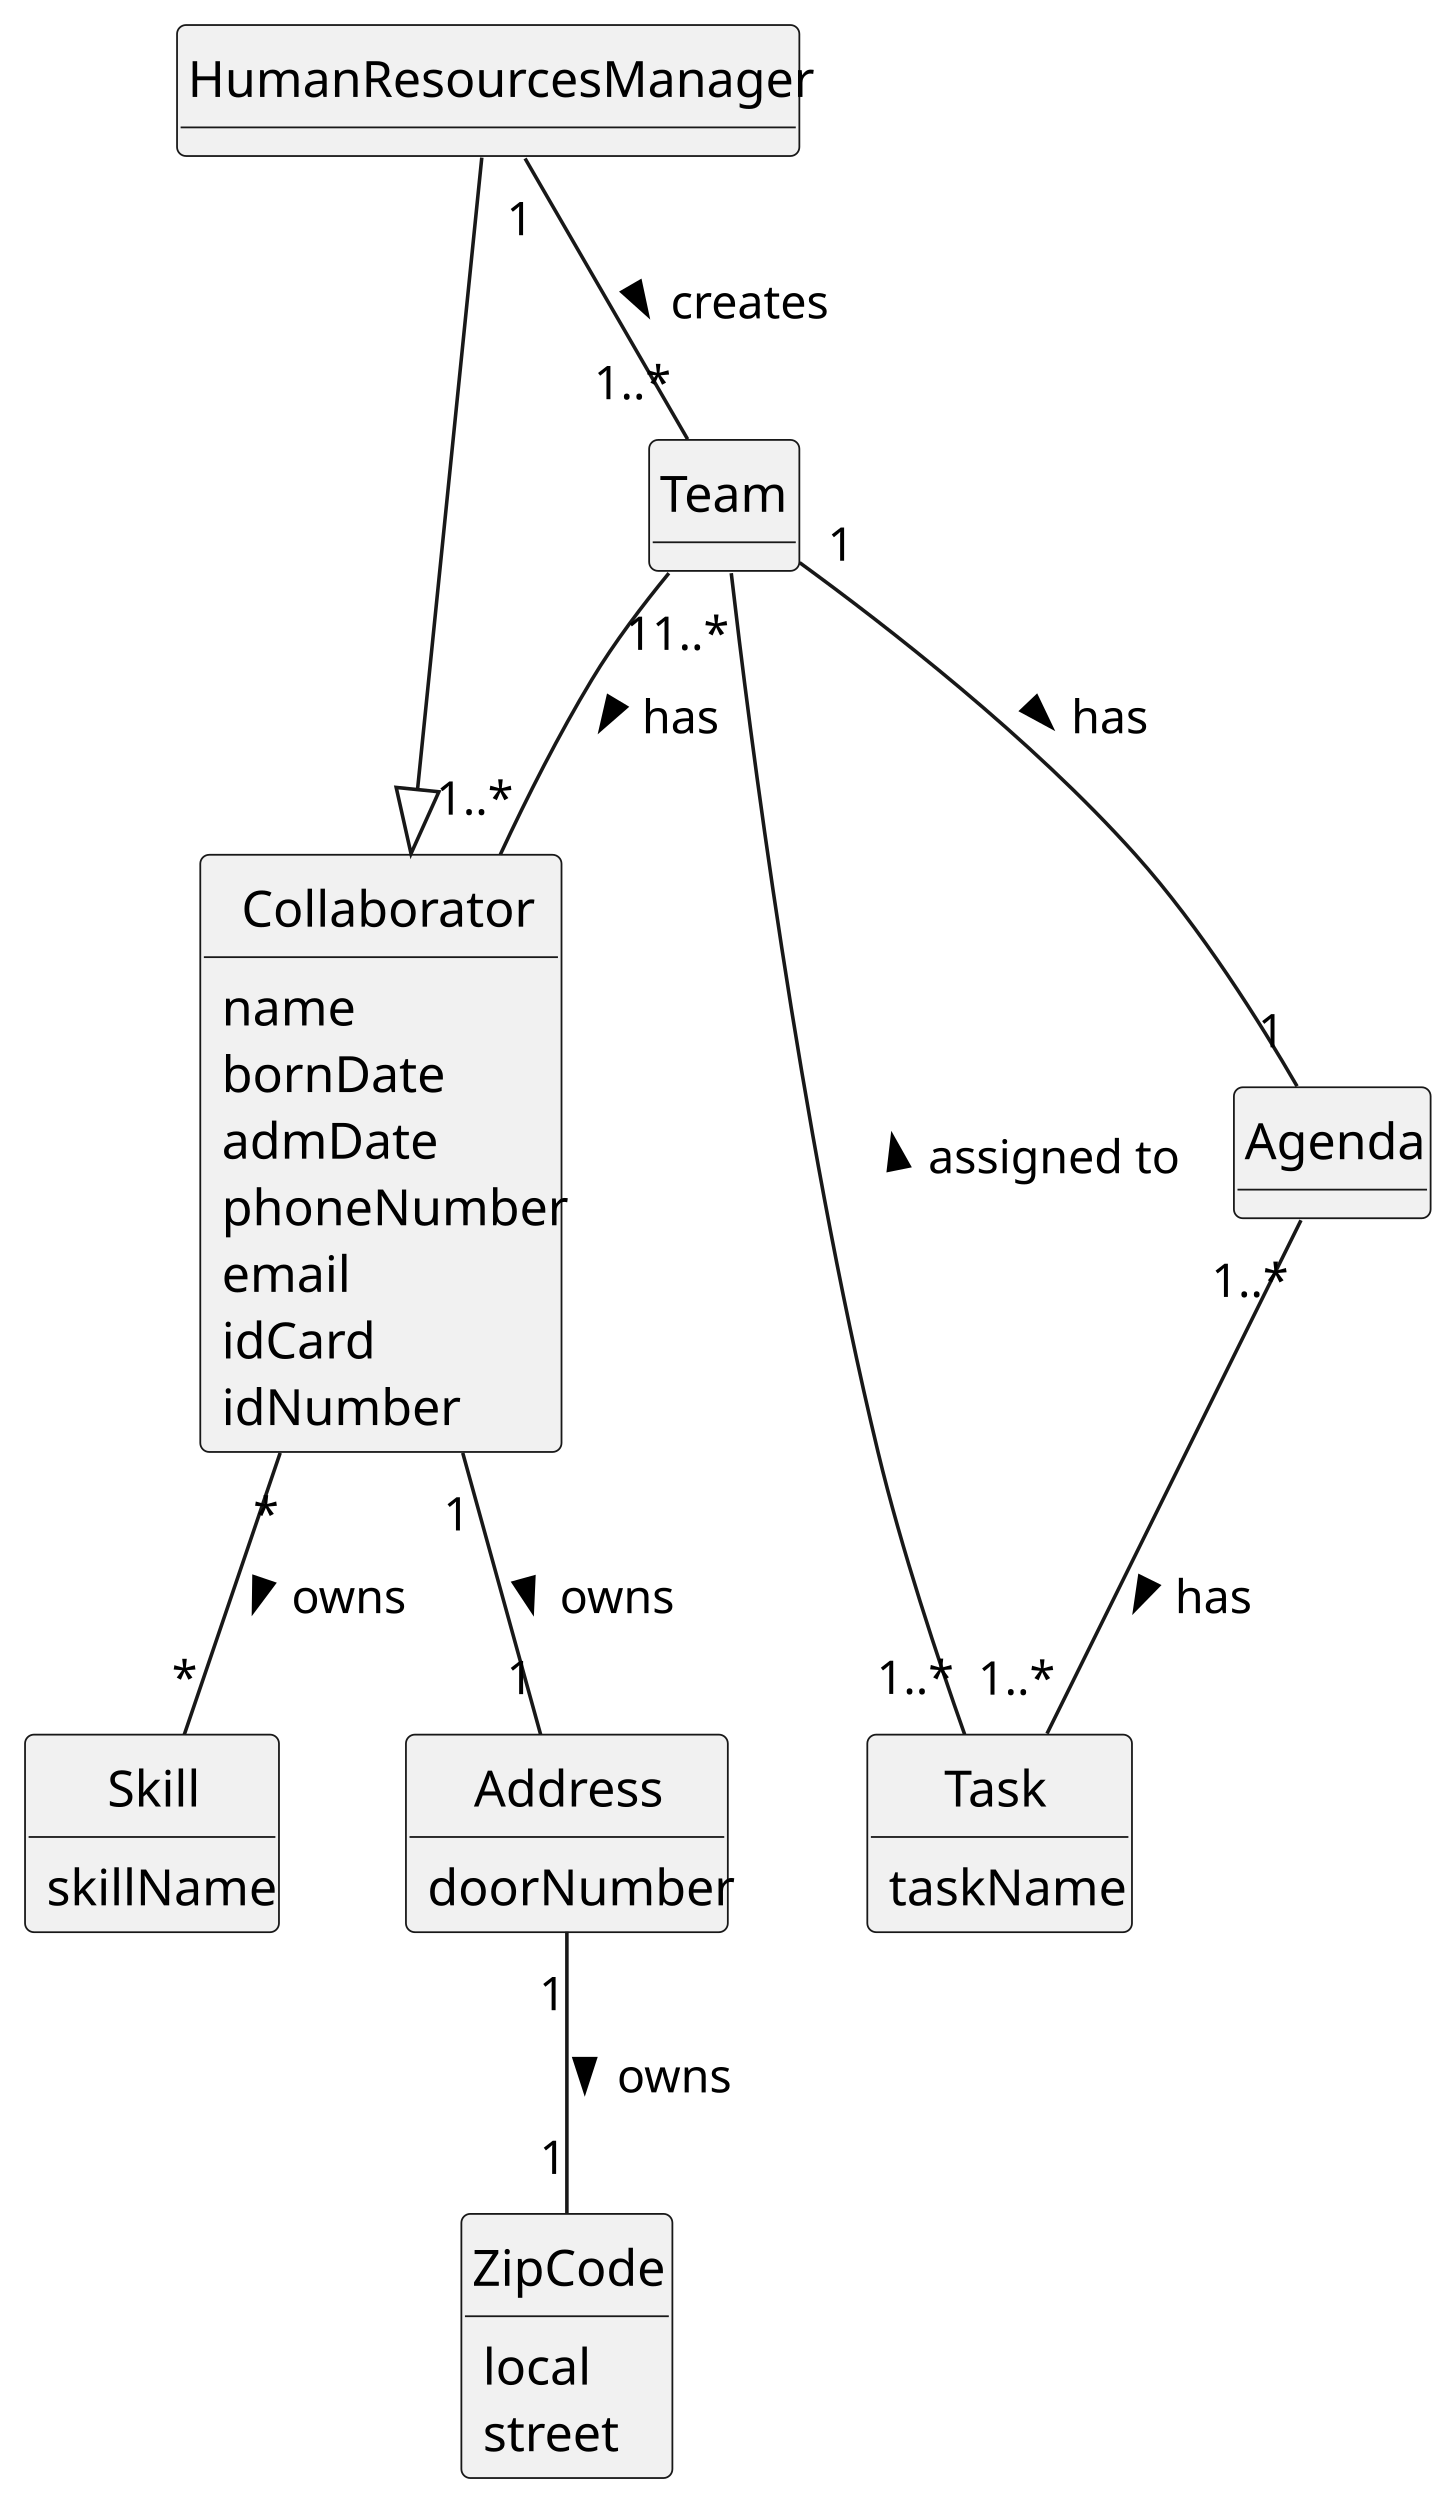
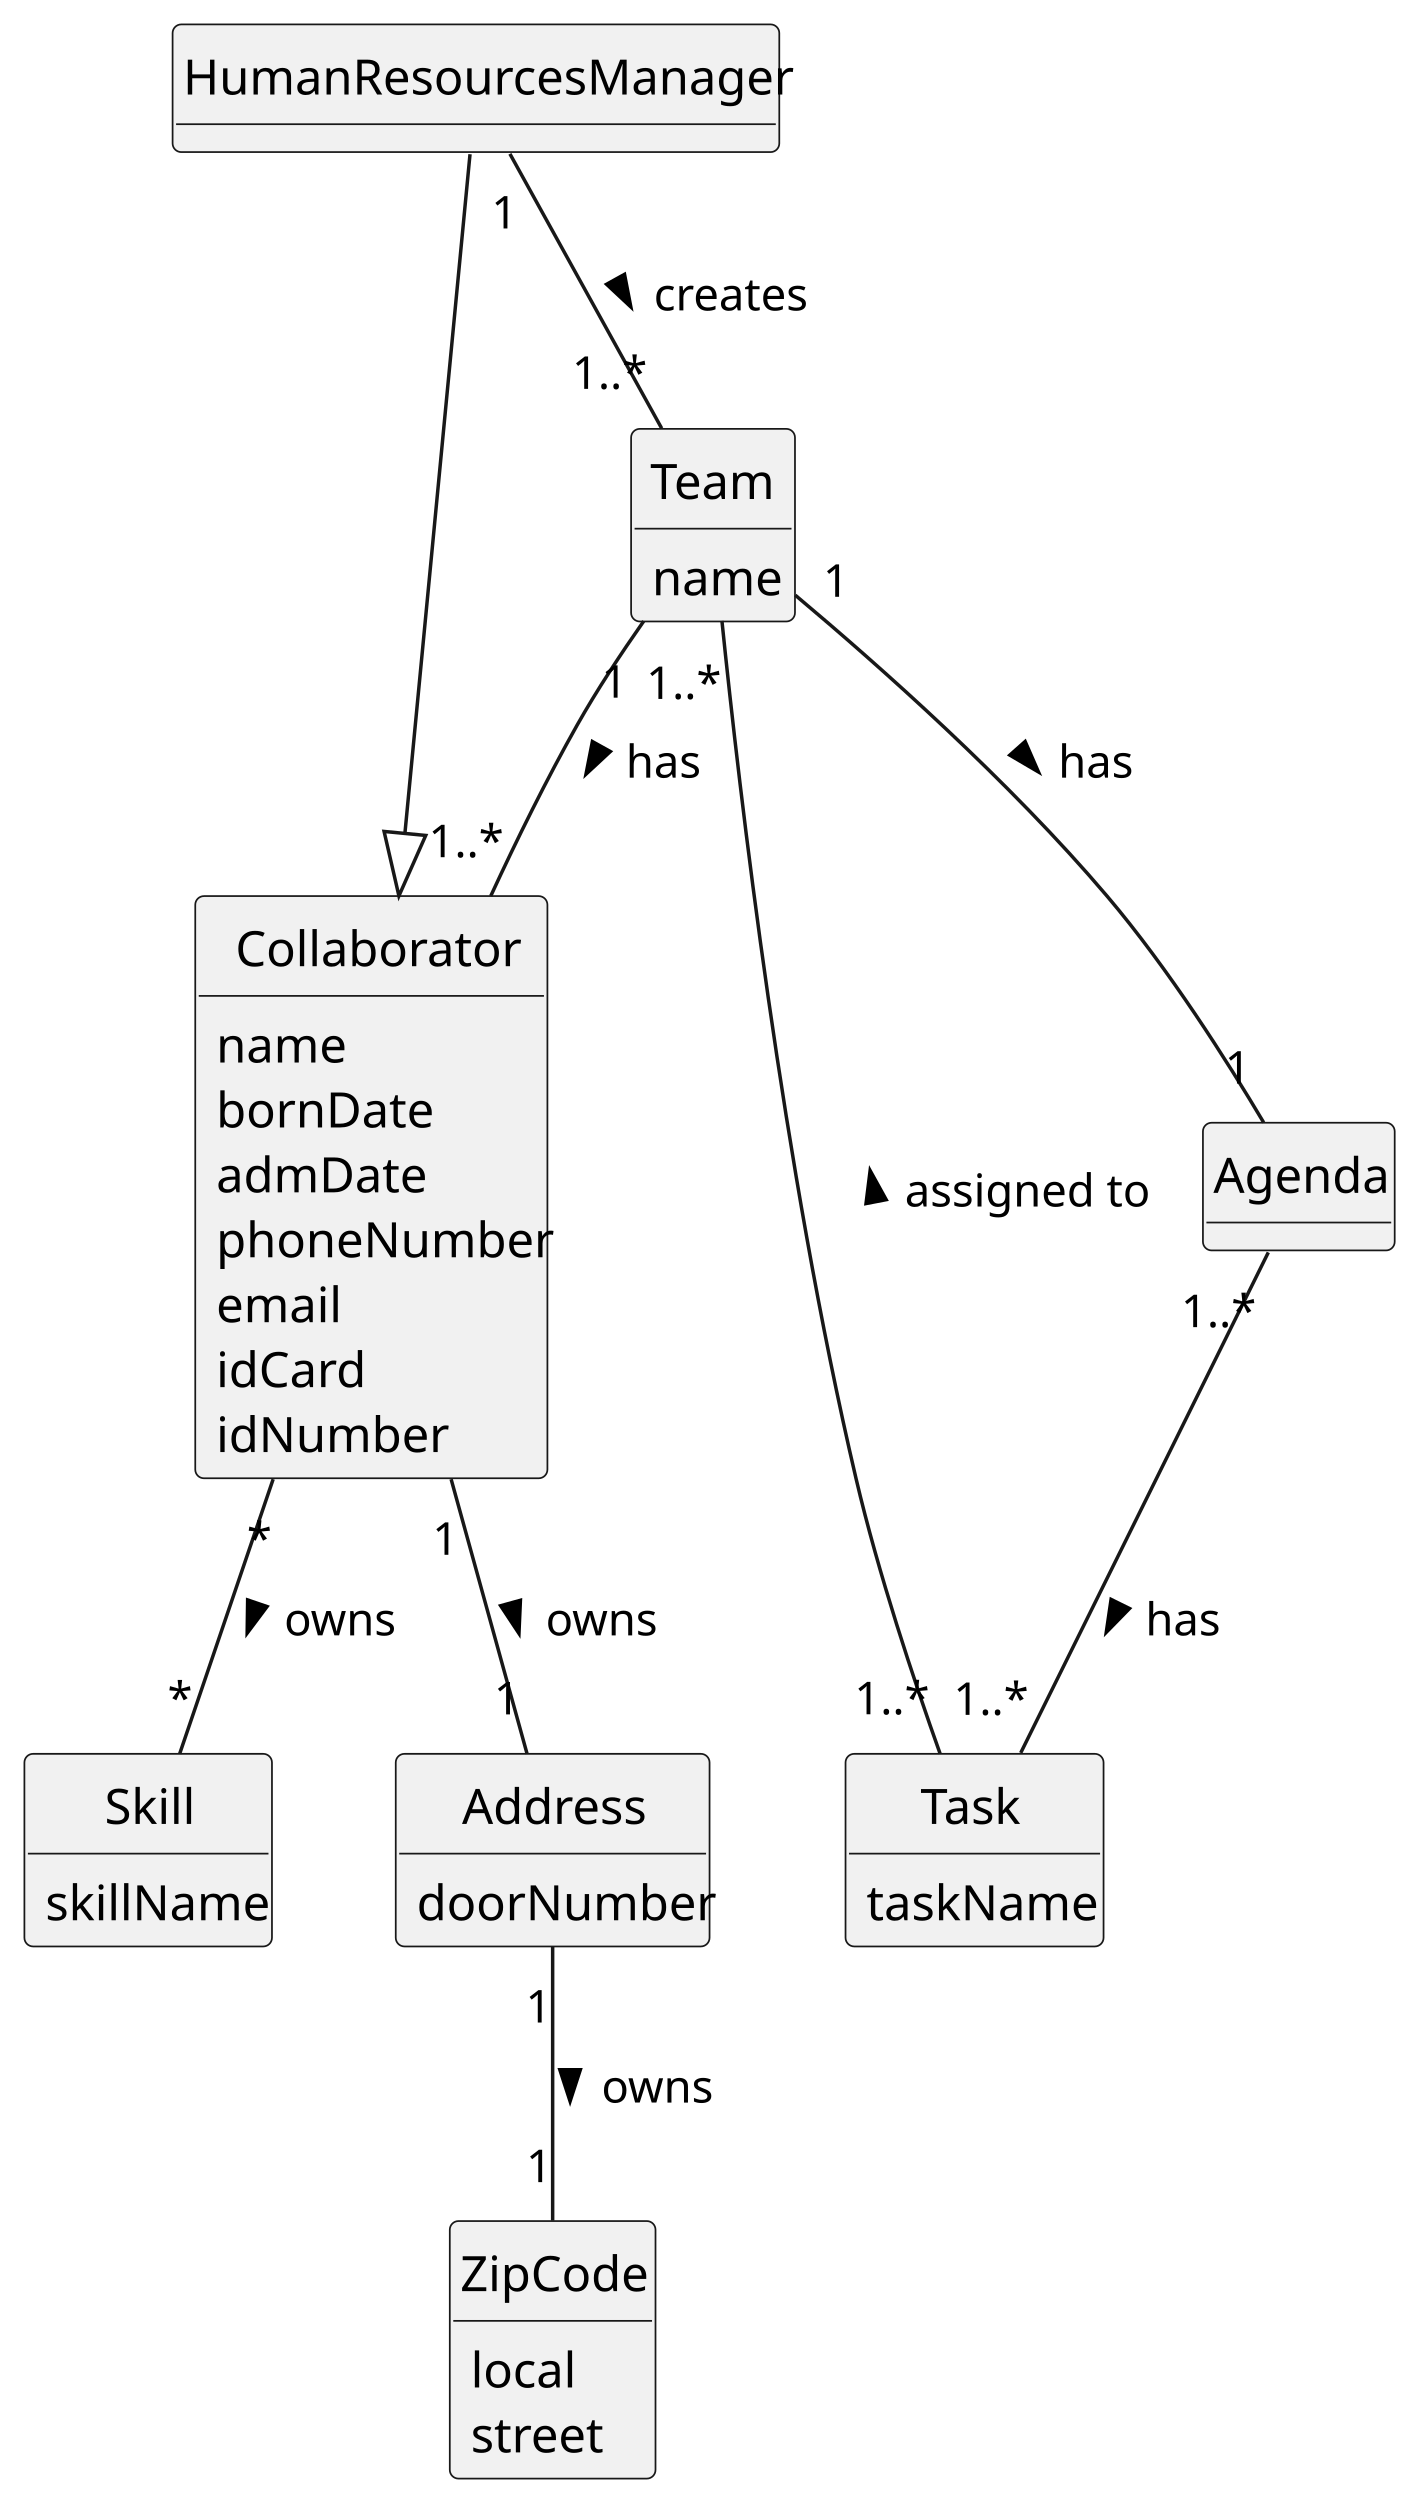
- <svg xmlns="http://www.w3.org/2000/svg" contentStyleType="text/css" height="699px" preserveAspectRatio="none" style="width:407px;height:699px;background:#FFFFFF;" version="1.1" viewBox="0 0 407 699" width="407px" zoomAndPan="magnify">
+ <svg xmlns="http://www.w3.org/2000/svg" contentStyleType="text/css" height="717px" preserveAspectRatio="none" style="width:407px;height:717px;background:#FFFFFF;" version="1.1" viewBox="0 0 407 717" width="407px" zoomAndPan="magnify">
  <defs />
  <g>
    <g id="elem_HumanResourcesManager">
      <rect codeLine="11" fill="#F1F1F1" height="36.621" id="HumanResourcesManager" rx="2.5" ry="2.5" style="stroke:#181818;stroke-width:0.5;" width="174" x="49.5" y="7" />
      <text fill="#000000" font-family="sans-serif" font-size="14" lengthAdjust="spacing" textLength="168" x="52.5" y="27.107">HumanResourcesManager</text>
      <line style="stroke:#181818;stroke-width:0.5;" x1="50.5" x2="222.5" y1="35.621" y2="35.621" />
    </g>
    <g id="elem_Skill">
-       <rect codeLine="13" fill="#F1F1F1" height="55.242" id="Skill" rx="2.5" ry="2.5" style="stroke:#181818;stroke-width:0.5;" width="71" x="7" y="485" />
-       <text fill="#000000" font-family="sans-serif" font-size="14" lengthAdjust="spacing" textLength="25" x="30" y="505.107">Skill</text>
-       <line style="stroke:#181818;stroke-width:0.5;" x1="8" x2="77" y1="513.621" y2="513.621" />
-       <text fill="#000000" font-family="sans-serif" font-size="14" lengthAdjust="spacing" textLength="59" x="13" y="532.729">skillName</text>
+       <rect codeLine="13" fill="#F1F1F1" height="55.242" id="Skill" rx="2.5" ry="2.5" style="stroke:#181818;stroke-width:0.5;" width="71" x="7" y="503" />
+       <text fill="#000000" font-family="sans-serif" font-size="14" lengthAdjust="spacing" textLength="25" x="30" y="523.107">Skill</text>
+       <line style="stroke:#181818;stroke-width:0.5;" x1="8" x2="77" y1="531.621" y2="531.621" />
+       <text fill="#000000" font-family="sans-serif" font-size="14" lengthAdjust="spacing" textLength="59" x="13" y="550.729">skillName</text>
    </g>
    <g id="elem_Task">
-       <rect codeLine="17" fill="#F1F1F1" height="55.242" id="Task" rx="2.5" ry="2.5" style="stroke:#181818;stroke-width:0.5;" width="74" x="242.5" y="485" />
-       <text fill="#000000" font-family="sans-serif" font-size="14" lengthAdjust="spacing" textLength="31" x="264" y="505.107">Task</text>
-       <line style="stroke:#181818;stroke-width:0.5;" x1="243.5" x2="315.5" y1="513.621" y2="513.621" />
-       <text fill="#000000" font-family="sans-serif" font-size="14" lengthAdjust="spacing" textLength="62" x="248.5" y="532.729">taskName</text>
+       <rect codeLine="17" fill="#F1F1F1" height="55.242" id="Task" rx="2.5" ry="2.5" style="stroke:#181818;stroke-width:0.5;" width="74" x="242.5" y="503" />
+       <text fill="#000000" font-family="sans-serif" font-size="14" lengthAdjust="spacing" textLength="31" x="264" y="523.107">Task</text>
+       <line style="stroke:#181818;stroke-width:0.5;" x1="243.5" x2="315.5" y1="531.621" y2="531.621" />
+       <text fill="#000000" font-family="sans-serif" font-size="14" lengthAdjust="spacing" textLength="62" x="248.5" y="550.729">taskName</text>
    </g>
    <g id="elem_Collaborator">
-       <rect codeLine="21" fill="#F1F1F1" height="166.969" id="Collaborator" rx="2.5" ry="2.5" style="stroke:#181818;stroke-width:0.5;" width="101" x="56" y="239" />
-       <text fill="#000000" font-family="sans-serif" font-size="14" lengthAdjust="spacing" textLength="78" x="67.5" y="259.107">Collaborator</text>
-       <line style="stroke:#181818;stroke-width:0.5;" x1="57" x2="156" y1="267.621" y2="267.621" />
-       <text fill="#000000" font-family="sans-serif" font-size="14" lengthAdjust="spacing" textLength="35" x="62" y="286.728">name</text>
-       <text fill="#000000" font-family="sans-serif" font-size="14" lengthAdjust="spacing" textLength="59" x="62" y="305.35">bornDate</text>
-       <text fill="#000000" font-family="sans-serif" font-size="14" lengthAdjust="spacing" textLength="57" x="62" y="323.971">admDate</text>
-       <text fill="#000000" font-family="sans-serif" font-size="14" lengthAdjust="spacing" textLength="89" x="62" y="342.592">phoneNumber</text>
-       <text fill="#000000" font-family="sans-serif" font-size="14" lengthAdjust="spacing" textLength="33" x="62" y="361.213">email</text>
-       <text fill="#000000" font-family="sans-serif" font-size="14" lengthAdjust="spacing" textLength="42" x="62" y="379.834">idCard</text>
-       <text fill="#000000" font-family="sans-serif" font-size="14" lengthAdjust="spacing" textLength="60" x="62" y="398.455">idNumber</text>
+       <rect codeLine="21" fill="#F1F1F1" height="166.969" id="Collaborator" rx="2.5" ry="2.5" style="stroke:#181818;stroke-width:0.5;" width="101" x="56" y="257" />
+       <text fill="#000000" font-family="sans-serif" font-size="14" lengthAdjust="spacing" textLength="78" x="67.5" y="277.107">Collaborator</text>
+       <line style="stroke:#181818;stroke-width:0.5;" x1="57" x2="156" y1="285.621" y2="285.621" />
+       <text fill="#000000" font-family="sans-serif" font-size="14" lengthAdjust="spacing" textLength="35" x="62" y="304.728">name</text>
+       <text fill="#000000" font-family="sans-serif" font-size="14" lengthAdjust="spacing" textLength="59" x="62" y="323.35">bornDate</text>
+       <text fill="#000000" font-family="sans-serif" font-size="14" lengthAdjust="spacing" textLength="57" x="62" y="341.971">admDate</text>
+       <text fill="#000000" font-family="sans-serif" font-size="14" lengthAdjust="spacing" textLength="89" x="62" y="360.592">phoneNumber</text>
+       <text fill="#000000" font-family="sans-serif" font-size="14" lengthAdjust="spacing" textLength="33" x="62" y="379.213">email</text>
+       <text fill="#000000" font-family="sans-serif" font-size="14" lengthAdjust="spacing" textLength="42" x="62" y="397.834">idCard</text>
+       <text fill="#000000" font-family="sans-serif" font-size="14" lengthAdjust="spacing" textLength="60" x="62" y="416.455">idNumber</text>
    </g>
    <g id="elem_Address">
-       <rect codeLine="31" fill="#F1F1F1" height="55.242" id="Address" rx="2.5" ry="2.5" style="stroke:#181818;stroke-width:0.5;" width="90" x="113.5" y="485" />
-       <text fill="#000000" font-family="sans-serif" font-size="14" lengthAdjust="spacing" textLength="52" x="132.5" y="505.107">Address</text>
-       <line style="stroke:#181818;stroke-width:0.5;" x1="114.5" x2="202.5" y1="513.621" y2="513.621" />
-       <text fill="#000000" font-family="sans-serif" font-size="14" lengthAdjust="spacing" textLength="78" x="119.5" y="532.729">doorNumber</text>
+       <rect codeLine="31" fill="#F1F1F1" height="55.242" id="Address" rx="2.5" ry="2.5" style="stroke:#181818;stroke-width:0.5;" width="90" x="113.5" y="503" />
+       <text fill="#000000" font-family="sans-serif" font-size="14" lengthAdjust="spacing" textLength="52" x="132.5" y="523.107">Address</text>
+       <line style="stroke:#181818;stroke-width:0.5;" x1="114.5" x2="202.5" y1="531.621" y2="531.621" />
+       <text fill="#000000" font-family="sans-serif" font-size="14" lengthAdjust="spacing" textLength="78" x="119.5" y="550.729">doorNumber</text>
    </g>
    <g id="elem_ZipCode">
-       <rect codeLine="35" fill="#F1F1F1" height="73.863" id="ZipCode" rx="2.5" ry="2.5" style="stroke:#181818;stroke-width:0.5;" width="59" x="129" y="619" />
-       <text fill="#000000" font-family="sans-serif" font-size="14" lengthAdjust="spacing" textLength="53" x="132" y="639.107">ZipCode</text>
-       <line style="stroke:#181818;stroke-width:0.5;" x1="130" x2="187" y1="647.621" y2="647.621" />
-       <text fill="#000000" font-family="sans-serif" font-size="14" lengthAdjust="spacing" textLength="29" x="135" y="666.729">local</text>
-       <text fill="#000000" font-family="sans-serif" font-size="14" lengthAdjust="spacing" textLength="36" x="135" y="685.35">street</text>
+       <rect codeLine="35" fill="#F1F1F1" height="73.863" id="ZipCode" rx="2.5" ry="2.5" style="stroke:#181818;stroke-width:0.5;" width="59" x="129" y="637" />
+       <text fill="#000000" font-family="sans-serif" font-size="14" lengthAdjust="spacing" textLength="53" x="132" y="657.107">ZipCode</text>
+       <line style="stroke:#181818;stroke-width:0.5;" x1="130" x2="187" y1="665.621" y2="665.621" />
+       <text fill="#000000" font-family="sans-serif" font-size="14" lengthAdjust="spacing" textLength="29" x="135" y="684.729">local</text>
+       <text fill="#000000" font-family="sans-serif" font-size="14" lengthAdjust="spacing" textLength="36" x="135" y="703.35">street</text>
    </g>
    <g id="elem_Team">
-       <rect codeLine="40" fill="#F1F1F1" height="36.621" id="Team" rx="2.5" ry="2.5" style="stroke:#181818;stroke-width:0.5;" width="42" x="181.5" y="123" />
-       <text fill="#000000" font-family="sans-serif" font-size="14" lengthAdjust="spacing" textLength="36" x="184.5" y="143.107">Team</text>
-       <line style="stroke:#181818;stroke-width:0.5;" x1="182.5" x2="222.5" y1="151.621" y2="151.621" />
+       <rect codeLine="40" fill="#F1F1F1" height="55.242" id="Team" rx="2.5" ry="2.5" style="stroke:#181818;stroke-width:0.5;" width="47" x="181" y="123" />
+       <text fill="#000000" font-family="sans-serif" font-size="14" lengthAdjust="spacing" textLength="36" x="186.5" y="143.107">Team</text>
+       <line style="stroke:#181818;stroke-width:0.5;" x1="182" x2="227" y1="151.621" y2="151.621" />
+       <text fill="#000000" font-family="sans-serif" font-size="14" lengthAdjust="spacing" textLength="35" x="187" y="170.728">name</text>
    </g>
    <g id="elem_Agenda">
-       <rect fill="#F1F1F1" height="36.621" id="Agenda" rx="2.5" ry="2.5" style="stroke:#181818;stroke-width:0.5;" width="55" x="345" y="304" />
-       <text fill="#000000" font-family="sans-serif" font-size="14" lengthAdjust="spacing" textLength="49" x="348" y="324.107">Agenda</text>
-       <line style="stroke:#181818;stroke-width:0.5;" x1="346" x2="399" y1="332.621" y2="332.621" />
+       <rect fill="#F1F1F1" height="36.621" id="Agenda" rx="2.5" ry="2.5" style="stroke:#181818;stroke-width:0.5;" width="55" x="345" y="322" />
+       <text fill="#000000" font-family="sans-serif" font-size="14" lengthAdjust="spacing" textLength="49" x="348" y="342.107">Agenda</text>
+       <line style="stroke:#181818;stroke-width:0.5;" x1="346" x2="399" y1="350.621" y2="350.621" />
    </g>
    <g id="link_HumanResourcesManager_Collaborator">
-       <path codeLine="42" d="M134.71,44.07 C130.9,81.53 123.591,153.412 116.741,220.772 " fill="none" id="HumanResourcesManager-to-Collaborator" style="stroke:#181818;stroke-width:1.0;" />
-       <polygon fill="none" points="114.92,238.68,122.71,221.379,110.772,220.165,114.92,238.68" style="stroke:#181818;stroke-width:1.0;" />
+       <path codeLine="44" d="M134.8,44.23 C130.95,84.38 123.077,166.512 116.127,239.032 " fill="none" id="HumanResourcesManager-to-Collaborator" style="stroke:#181818;stroke-width:1.0;" />
+       <polygon fill="none" points="114.41,256.95,122.1,239.605,110.154,238.46,114.41,256.95" style="stroke:#181818;stroke-width:1.0;" />
    </g>
    <g id="link_HumanResourcesManager_Team">
-       <path codeLine="43" d="M146.81,44.31 C159.21,65.73 179.89,101.45 192.26,122.81 " fill="none" id="HumanResourcesManager-Team" style="stroke:#181818;stroke-width:1.0;" />
-       <polygon fill="#000000" points="181.005,87.973,179.017,78.672,173.93,81.617,181.005,87.973" style="stroke:#000000;stroke-width:1.0;" />
+       <path codeLine="45" d="M146.24,44.12 C157.63,64.72 176.58,99 189.77,122.85 " fill="none" id="HumanResourcesManager-Team" style="stroke:#181818;stroke-width:1.0;" />
+       <polygon fill="#000000" points="180.919,88.021,179.115,78.683,173.971,81.528,180.919,88.021" style="stroke:#000000;stroke-width:1.0;" />
      <text fill="#000000" font-family="sans-serif" font-size="13" lengthAdjust="spacing" textLength="43" x="187.5" y="89.028">creates</text>
-       <text fill="#000000" font-family="sans-serif" font-size="13" lengthAdjust="spacing" textLength="7" x="141.64" y="65.768">1</text>
-       <text fill="#000000" font-family="sans-serif" font-size="13" lengthAdjust="spacing" textLength="20" x="166.061" y="111.614">1..*</text>
+       <text fill="#000000" font-family="sans-serif" font-size="13" lengthAdjust="spacing" textLength="7" x="140.917" y="65.527">1</text>
+       <text fill="#000000" font-family="sans-serif" font-size="13" lengthAdjust="spacing" textLength="20" x="164.051" y="111.524">1..*</text>
    </g>
    <g id="link_Collaborator_Skill">
-       <path codeLine="44" d="M78.34,406.23 C68.68,434.6 58.55,464.37 51.53,484.98 " fill="none" id="Collaborator-Skill" style="stroke:#181818;stroke-width:1.0;" />
-       <polygon fill="#000000" points="70.889,450.379,76.586,442.763,71.022,440.869,70.889,450.379" style="stroke:#000000;stroke-width:1.0;" />
-       <text fill="#000000" font-family="sans-serif" font-size="13" lengthAdjust="spacing" textLength="30" x="81.5" y="451.028">owns</text>
-       <text fill="#000000" font-family="sans-serif" font-size="13" lengthAdjust="spacing" textLength="5" x="70.801" y="427.909">*</text>
-       <text fill="#000000" font-family="sans-serif" font-size="13" lengthAdjust="spacing" textLength="5" x="48.04" y="473.684">*</text>
+       <path codeLine="46" d="M78.34,424.23 C68.68,452.6 58.55,482.37 51.53,502.98 " fill="none" id="Collaborator-Skill" style="stroke:#181818;stroke-width:1.0;" />
+       <polygon fill="#000000" points="70.889,468.379,76.586,460.763,71.022,458.869,70.889,468.379" style="stroke:#000000;stroke-width:1.0;" />
+       <text fill="#000000" font-family="sans-serif" font-size="13" lengthAdjust="spacing" textLength="30" x="81.5" y="469.028">owns</text>
+       <text fill="#000000" font-family="sans-serif" font-size="13" lengthAdjust="spacing" textLength="5" x="70.801" y="445.909">*</text>
+       <text fill="#000000" font-family="sans-serif" font-size="13" lengthAdjust="spacing" textLength="5" x="48.04" y="491.684">*</text>
    </g>
    <g id="link_Collaborator_Address">
-       <path codeLine="45" d="M129.38,406.23 C137.23,434.6 145.46,464.37 151.16,484.98 " fill="none" id="Collaborator-Address" style="stroke:#181818;stroke-width:1.0;" />
-       <polygon fill="#000000" points="148.833,450.465,149.254,440.963,143.589,442.53,148.833,450.465" style="stroke:#000000;stroke-width:1.0;" />
-       <text fill="#000000" font-family="sans-serif" font-size="13" lengthAdjust="spacing" textLength="30" x="156.5" y="451.028">owns</text>
-       <text fill="#000000" font-family="sans-serif" font-size="13" lengthAdjust="spacing" textLength="7" x="123.985" y="427.909">1</text>
-       <text fill="#000000" font-family="sans-serif" font-size="13" lengthAdjust="spacing" textLength="7" x="141.653" y="473.684">1</text>
+       <path codeLine="47" d="M129.38,424.23 C137.23,452.6 145.46,482.37 151.16,502.98 " fill="none" id="Collaborator-Address" style="stroke:#181818;stroke-width:1.0;" />
+       <polygon fill="#000000" points="148.833,468.465,149.254,458.963,143.589,460.53,148.833,468.465" style="stroke:#000000;stroke-width:1.0;" />
+       <text fill="#000000" font-family="sans-serif" font-size="13" lengthAdjust="spacing" textLength="30" x="156.5" y="469.028">owns</text>
+       <text fill="#000000" font-family="sans-serif" font-size="13" lengthAdjust="spacing" textLength="7" x="123.985" y="445.909">1</text>
+       <text fill="#000000" font-family="sans-serif" font-size="13" lengthAdjust="spacing" textLength="7" x="141.653" y="491.684">1</text>
    </g>
    <g id="link_Address_ZipCode">
-       <path codeLine="46" d="M158.5,540.12 C158.5,562.37 158.5,594.33 158.5,618.89 " fill="none" id="Address-ZipCode" style="stroke:#181818;stroke-width:1.0;" />
-       <polygon fill="#000000" points="163.5,584.645,166.439,575.6,160.561,575.6,163.5,584.645" style="stroke:#000000;stroke-width:1.0;" />
-       <text fill="#000000" font-family="sans-serif" font-size="13" lengthAdjust="spacing" textLength="30" x="172.5" y="585.028">owns</text>
-       <text fill="#000000" font-family="sans-serif" font-size="13" lengthAdjust="spacing" textLength="7" x="150.734" y="562.055">1</text>
-       <text fill="#000000" font-family="sans-serif" font-size="13" lengthAdjust="spacing" textLength="7" x="150.877" y="607.832">1</text>
+       <path codeLine="48" d="M158.5,558.12 C158.5,580.37 158.5,612.33 158.5,636.89 " fill="none" id="Address-ZipCode" style="stroke:#181818;stroke-width:1.0;" />
+       <polygon fill="#000000" points="163.5,602.645,166.439,593.6,160.561,593.6,163.5,602.645" style="stroke:#000000;stroke-width:1.0;" />
+       <text fill="#000000" font-family="sans-serif" font-size="13" lengthAdjust="spacing" textLength="30" x="172.5" y="603.028">owns</text>
+       <text fill="#000000" font-family="sans-serif" font-size="13" lengthAdjust="spacing" textLength="7" x="150.734" y="580.055">1</text>
+       <text fill="#000000" font-family="sans-serif" font-size="13" lengthAdjust="spacing" textLength="7" x="150.877" y="625.832">1</text>
    </g>
    <g id="link_Team_Collaborator">
-       <path codeLine="47" d="M187.02,160.26 C179.94,168.88 171.75,179.61 165.5,190 C156.27,205.33 147.6,222.35 139.89,238.93 " fill="none" id="Team-Collaborator" style="stroke:#181818;stroke-width:1.0;" />
-       <polygon fill="#000000" points="167.93,203.935,175.1,197.686,170.058,194.665,167.93,203.935" style="stroke:#000000;stroke-width:1.0;" />
-       <text fill="#000000" font-family="sans-serif" font-size="13" lengthAdjust="spacing" textLength="21" x="179.5" y="205.028">has</text>
-       <text fill="#000000" font-family="sans-serif" font-size="13" lengthAdjust="spacing" textLength="7" x="174.919" y="181.704">1</text>
-       <text fill="#000000" font-family="sans-serif" font-size="13" lengthAdjust="spacing" textLength="20" x="121.973" y="227.773">1..*</text>
+       <path codeLine="49" d="M184.62,178.15 C178.15,187.38 171.17,197.93 165.5,208 C156.78,223.48 148.36,240.49 140.74,256.99 " fill="none" id="Team-Collaborator" style="stroke:#181818;stroke-width:1.0;" />
+       <polygon fill="#000000" points="168.068,222.014,175.035,215.54,169.899,212.682,168.068,222.014" style="stroke:#000000;stroke-width:1.0;" />
+       <text fill="#000000" font-family="sans-serif" font-size="13" lengthAdjust="spacing" textLength="21" x="179.5" y="223.028">has</text>
+       <text fill="#000000" font-family="sans-serif" font-size="13" lengthAdjust="spacing" textLength="7" x="172.506" y="200.091">1</text>
+       <text fill="#000000" font-family="sans-serif" font-size="13" lengthAdjust="spacing" textLength="20" x="122.899" y="245.838">1..*</text>
    </g>
    <g id="link_Team_Agenda">
-       <path codeLine="48" d="M223.57,157.31 C247.89,175.02 288.29,206.38 317.5,239 C335.76,259.39 352.55,286.28 362.66,303.72 " fill="none" id="Team-Agenda" style="stroke:#181818;stroke-width:1.0;" />
-       <polygon fill="#000000" points="293.944,203.27,289.845,194.689,285.583,198.737,293.944,203.27" style="stroke:#000000;stroke-width:1.0;" />
-       <text fill="#000000" font-family="sans-serif" font-size="13" lengthAdjust="spacing" textLength="21" x="299.5" y="205.028">has</text>
-       <text fill="#000000" font-family="sans-serif" font-size="13" lengthAdjust="spacing" textLength="7" x="231.402" y="156.775">1</text>
-       <text fill="#000000" font-family="sans-serif" font-size="13" lengthAdjust="spacing" textLength="7" x="351.741" y="292.833">1</text>
+       <path codeLine="50" d="M228.08,170.69 C252.05,190.82 289.54,224.06 317.5,257 C335.21,277.87 352.14,304.64 362.42,321.93 " fill="none" id="Team-Agenda" style="stroke:#181818;stroke-width:1.0;" />
+       <polygon fill="#000000" points="297.82,221.384,294.011,212.669,289.616,216.573,297.82,221.384" style="stroke:#000000;stroke-width:1.0;" />
+       <text fill="#000000" font-family="sans-serif" font-size="13" lengthAdjust="spacing" textLength="21" x="303.5" y="223.028">has</text>
+       <text fill="#000000" font-family="sans-serif" font-size="13" lengthAdjust="spacing" textLength="7" x="236.035" y="171.159">1</text>
+       <text fill="#000000" font-family="sans-serif" font-size="13" lengthAdjust="spacing" textLength="7" x="351.261" y="310.771">1</text>
    </g>
    <g id="link_Task_Team">
-       <path codeLine="49" d="M269.71,484.93 C262.22,463.79 252.09,433.31 245.5,406 C223.48,314.76 209.39,202.99 204.46,160.26 " fill="none" id="Task-Team" style="stroke:#181818;stroke-width:1.0;" />
-       <polygon fill="#000000" points="249.515,317.743,248.416,327.19,254.178,326.032,249.515,317.743" style="stroke:#000000;stroke-width:1.0;" />
-       <text fill="#000000" font-family="sans-serif" font-size="13" lengthAdjust="spacing" textLength="67" x="259.5" y="328.028">assigned to</text>
-       <text fill="#000000" font-family="sans-serif" font-size="13" lengthAdjust="spacing" textLength="20" x="245.134" y="473.623">1..*</text>
-       <text fill="#000000" font-family="sans-serif" font-size="13" lengthAdjust="spacing" textLength="20" x="182.299" y="181.704">1..*</text>
+       <path codeLine="51" d="M269.62,502.95 C262.08,481.82 251.92,451.35 245.5,424 C224.62,335.04 212.07,227.14 207.05,178.08 " fill="none" id="Task-Team" style="stroke:#181818;stroke-width:1.0;" />
+       <polygon fill="#000000" points="249.554,335.736,248.379,345.173,254.151,344.062,249.554,335.736" style="stroke:#000000;stroke-width:1.0;" />
+       <text fill="#000000" font-family="sans-serif" font-size="13" lengthAdjust="spacing" textLength="67" x="259.5" y="346.028">assigned to</text>
+       <text fill="#000000" font-family="sans-serif" font-size="13" lengthAdjust="spacing" textLength="20" x="245.023" y="491.647">1..*</text>
+       <text fill="#000000" font-family="sans-serif" font-size="13" lengthAdjust="spacing" textLength="20" x="185.327" y="200.458">1..*</text>
    </g>
    <g id="link_Agenda_Task">
-       <path codeLine="50" d="M363.75,341.19 C347.38,374.28 312.04,445.71 292.74,484.73 " fill="none" id="Agenda-Task" style="stroke:#181818;stroke-width:1.0;" />
-       <polygon fill="#000000" points="317.283,450.127,323.928,443.323,318.659,440.717,317.283,450.127" style="stroke:#000000;stroke-width:1.0;" />
-       <text fill="#000000" font-family="sans-serif" font-size="13" lengthAdjust="spacing" textLength="21" x="328.5" y="451.028">has</text>
-       <text fill="#000000" font-family="sans-serif" font-size="13" lengthAdjust="spacing" textLength="20" x="338.711" y="362.616">1..*</text>
-       <text fill="#000000" font-family="sans-serif" font-size="13" lengthAdjust="spacing" textLength="20" x="273.449" y="473.83">1..*</text>
+       <path codeLine="52" d="M363.75,359.19 C347.38,392.28 312.04,463.71 292.74,502.73 " fill="none" id="Agenda-Task" style="stroke:#181818;stroke-width:1.0;" />
+       <polygon fill="#000000" points="317.283,468.127,323.928,461.323,318.659,458.717,317.283,468.127" style="stroke:#000000;stroke-width:1.0;" />
+       <text fill="#000000" font-family="sans-serif" font-size="13" lengthAdjust="spacing" textLength="21" x="328.5" y="469.028">has</text>
+       <text fill="#000000" font-family="sans-serif" font-size="13" lengthAdjust="spacing" textLength="20" x="338.711" y="380.616">1..*</text>
+       <text fill="#000000" font-family="sans-serif" font-size="13" lengthAdjust="spacing" textLength="20" x="273.449" y="491.83">1..*</text>
    </g>
  </g>
</svg>
